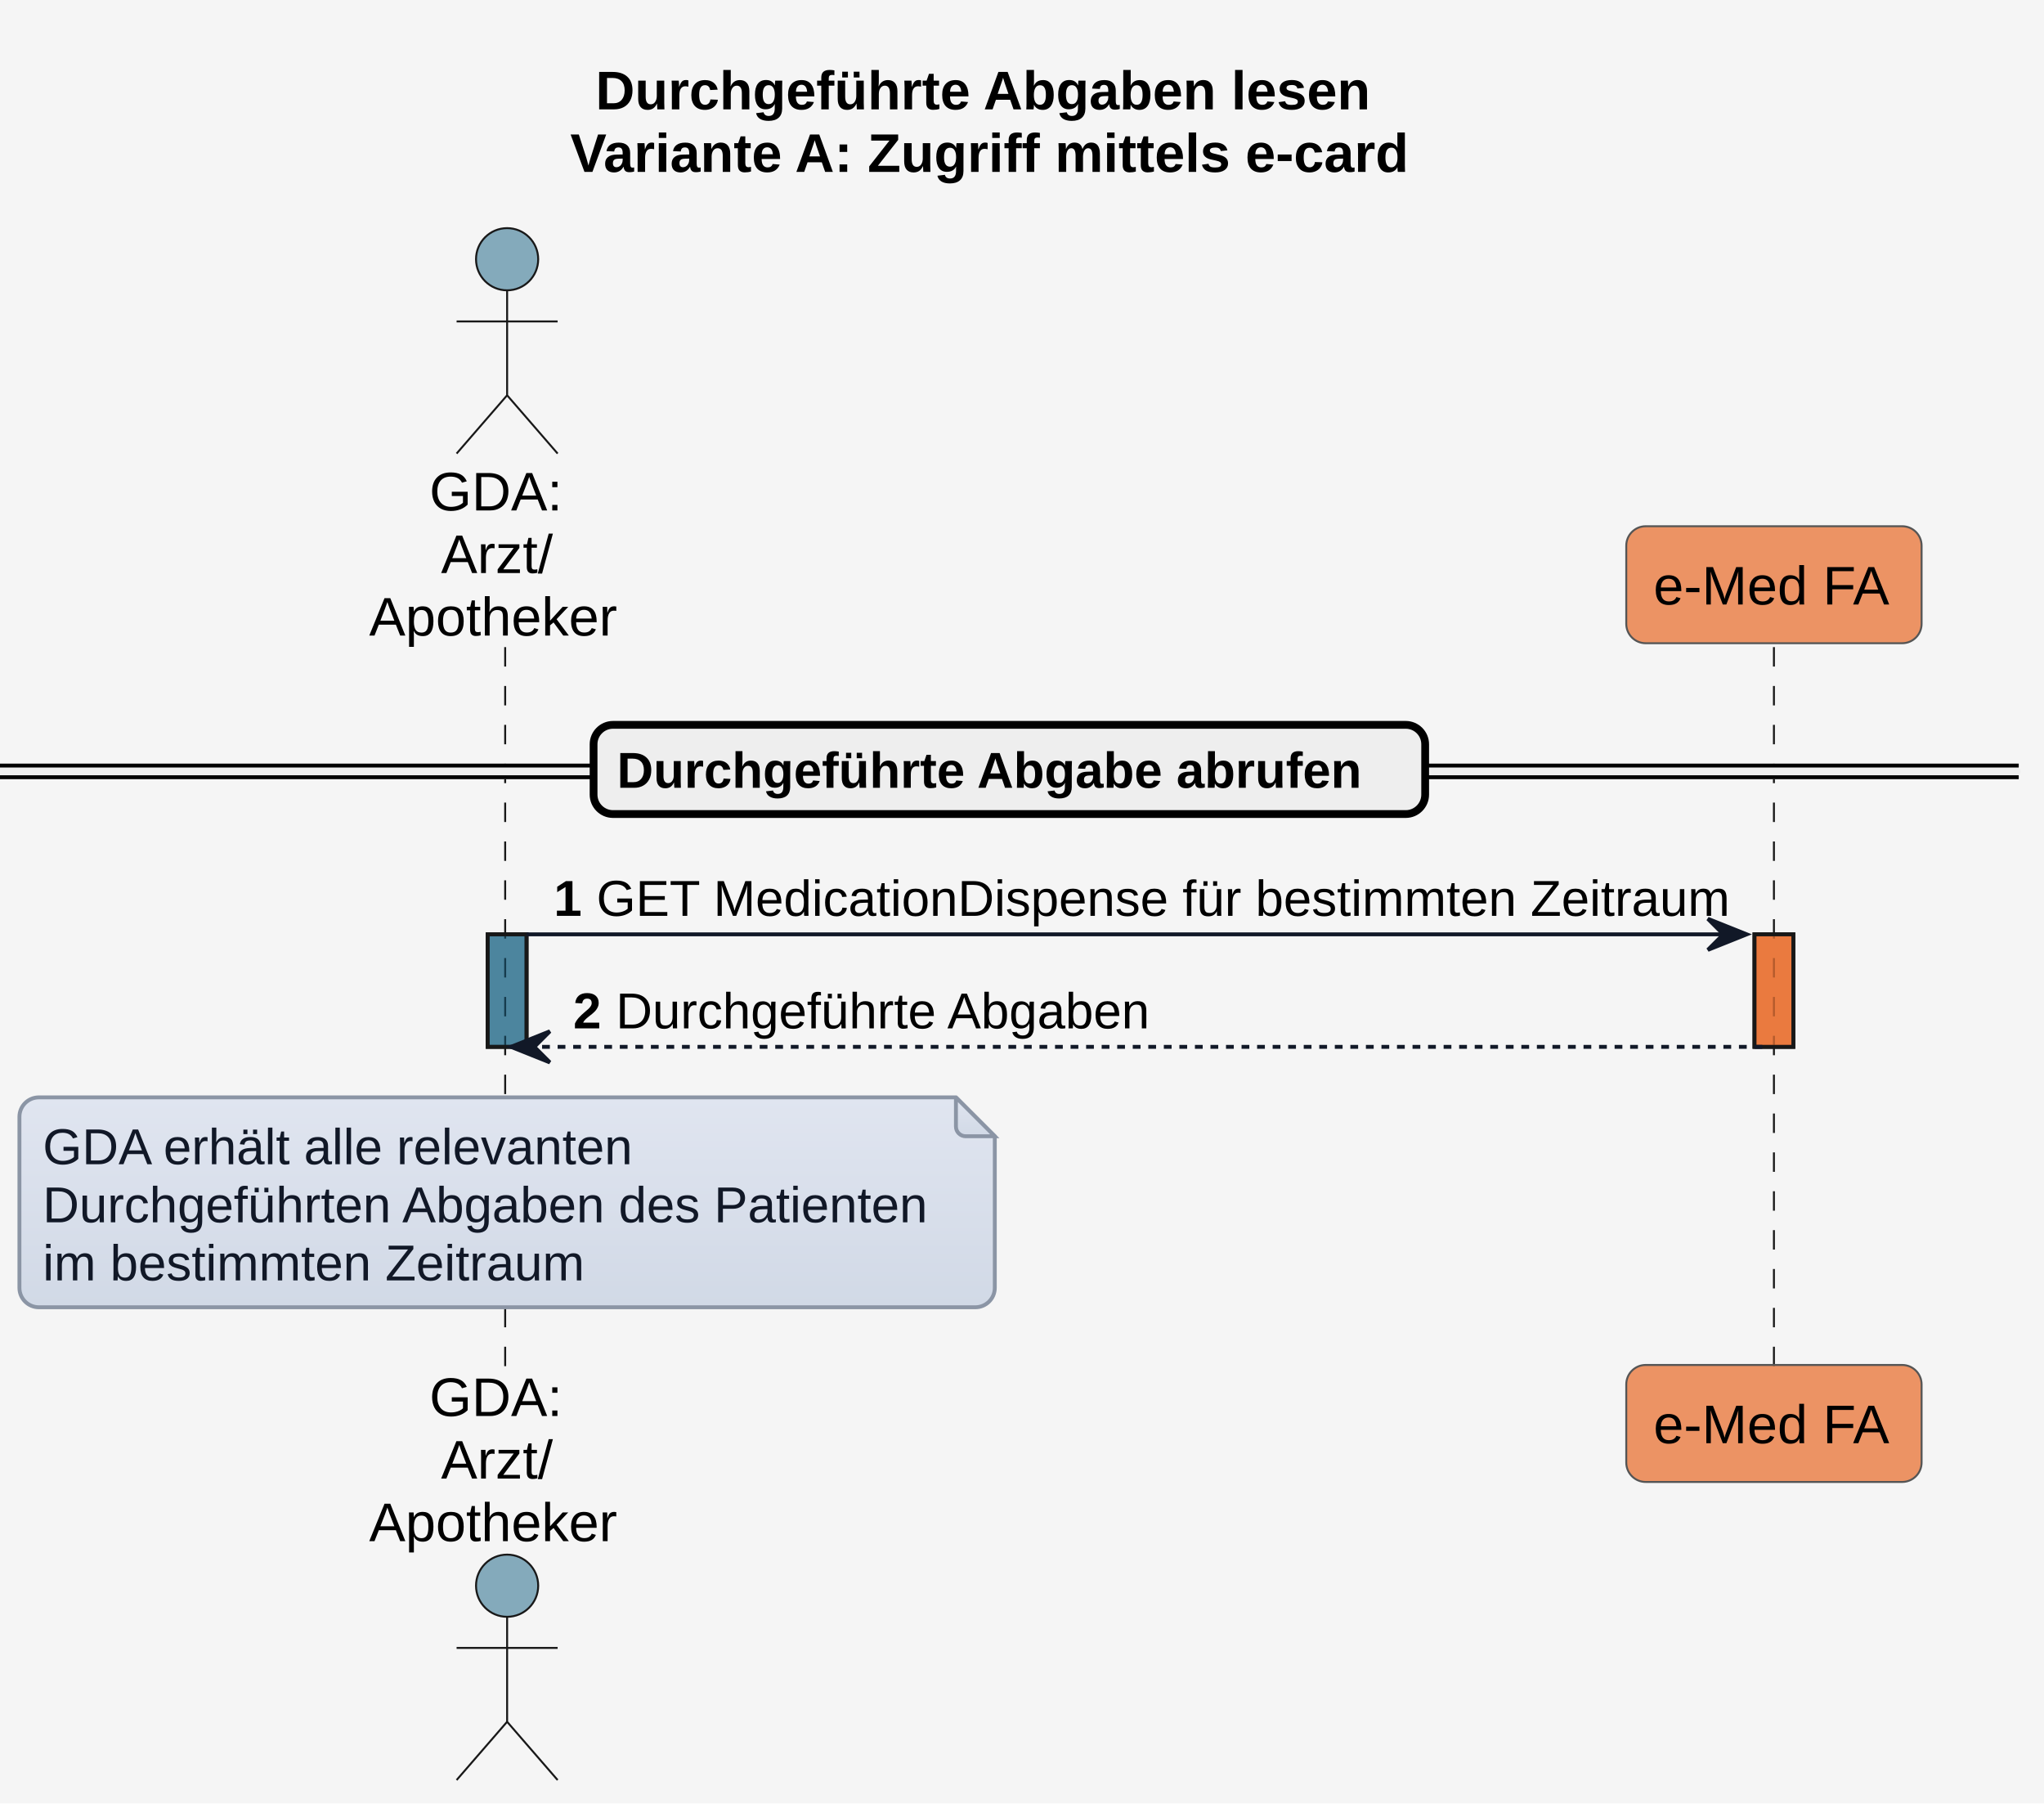
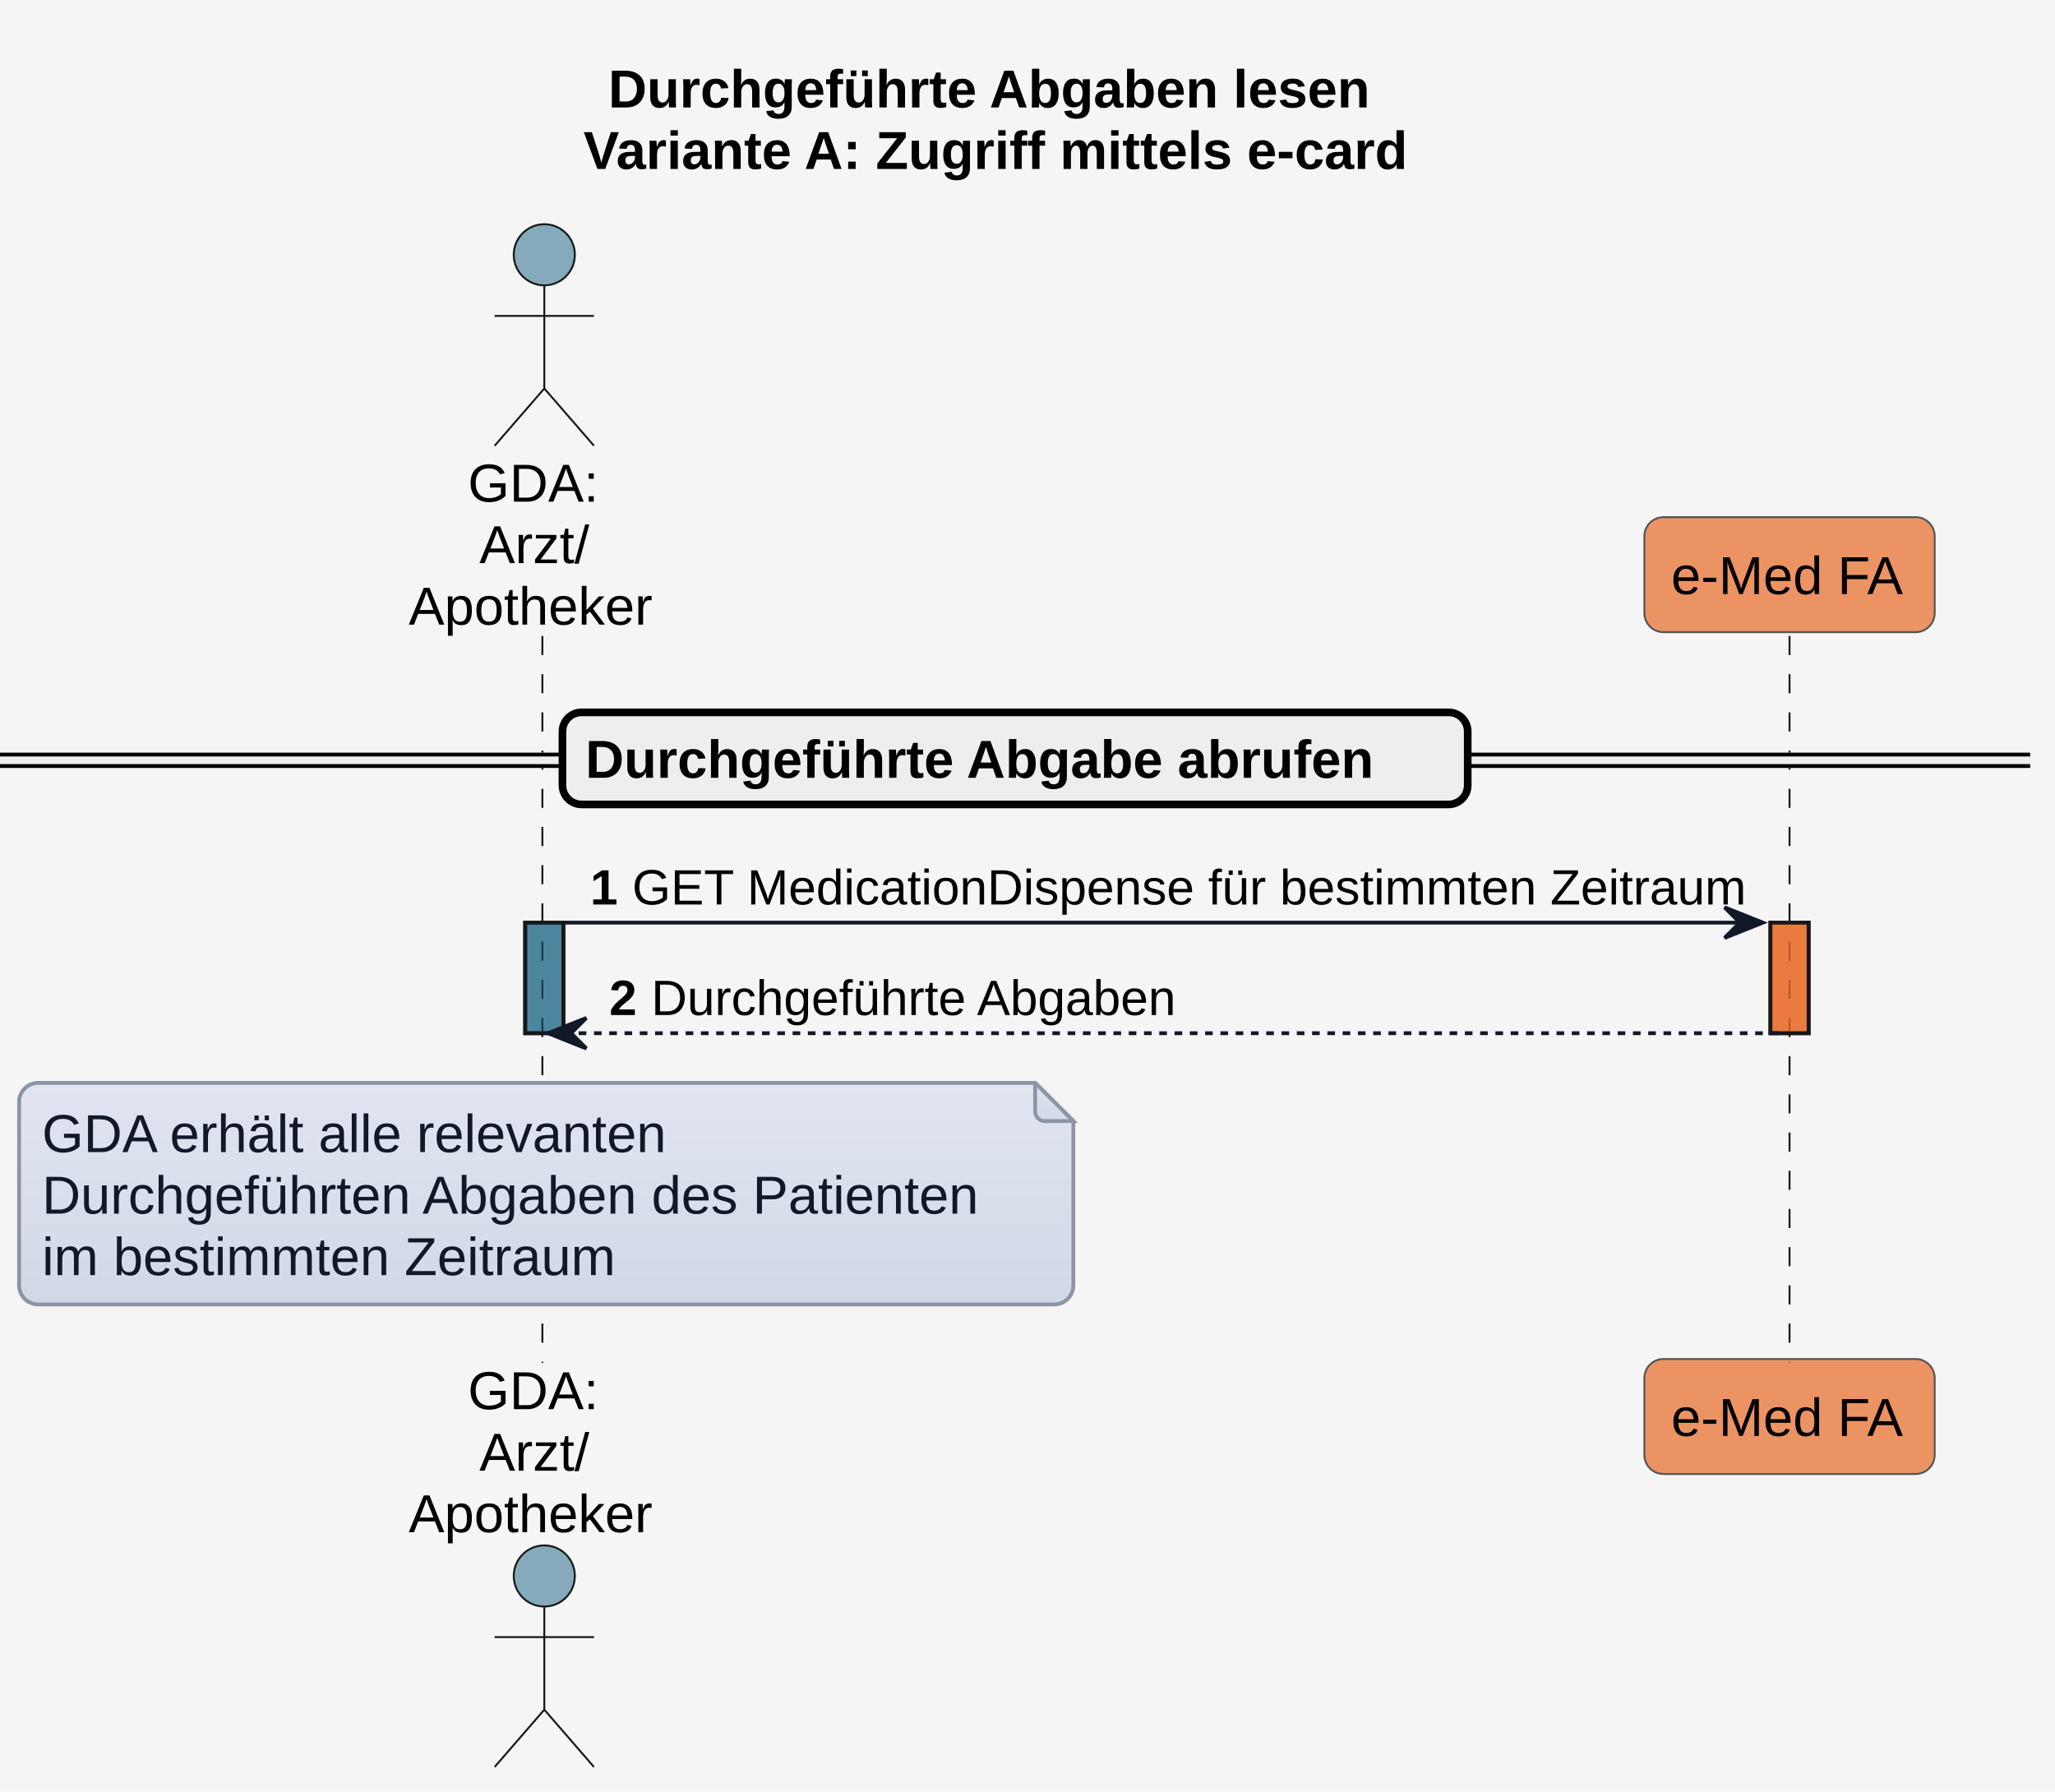
- <svg xmlns="http://www.w3.org/2000/svg" contentStyleType="text/css" height="464px" preserveAspectRatio="none" style="width:526px;height:464px;background:#F5F5F5;" version="1.1" viewBox="0 0 526 464" width="526px" zoomAndPan="magnify">
+ <svg xmlns="http://www.w3.org/2000/svg" contentStyleType="text/css" height="469px" preserveAspectRatio="none" style="width:538px;height:469px;background:#F5F5F5;" version="1.1" viewBox="0 0 538 469" width="538px" zoomAndPan="magnify">
  <defs>
-     <linearGradient id="g1hv815idsgdqa0" x1="50%" x2="50%" y1="0%" y2="100%">
+     <linearGradient id="g56lk425iew540" x1="50%" x2="50%" y1="0%" y2="100%">
      <stop offset="0%" stop-color="#E0E5F0" />
      <stop offset="100%" stop-color="#D1D9E6" />
    </linearGradient>
  </defs>
  <g>
-     <rect fill="#F5F5F5" height="464" style="stroke:none;stroke-width:1.0;" width="526" x="0" y="0" />
-     <text fill="#000000" font-family="Arial" font-size="14" font-weight="bold" lengthAdjust="spacing" textLength="212" x="153.25" y="28.132">Durchgeführte Abgaben lesen</text>
-     <text fill="#000000" font-family="Arial" font-size="14" font-weight="bold" lengthAdjust="spacing" textLength="225" x="146.75" y="44.23">Variante A: Zugriff mittels e-card</text>
-     <rect fill="#156082" fill-opacity="0.502" height="28.949" style="stroke:#181818;stroke-width:1.0;" width="10" x="125.5" y="240.391" />
-     <rect fill="#E97232" fill-opacity="0.741" height="28.949" style="stroke:#181818;stroke-width:1.0;" width="10" x="451.5" y="240.391" />
-     <line style="stroke:#181818;stroke-width:0.5;stroke-dasharray:5.0,5.0;" x1="130" x2="130" y1="166.493" y2="352.185" />
-     <line style="stroke:#181818;stroke-width:0.5;stroke-dasharray:5.0,5.0;" x1="456.5" x2="456.5" y1="166.493" y2="352.185" />
-     <text fill="#000000" font-family="Arial" font-size="14" lengthAdjust="spacing" textLength="34" x="110.5" y="131.329">GDA:</text>
-     <text fill="#000000" font-family="Arial" font-size="14" lengthAdjust="spacing" textLength="28" x="113.5" y="147.428">Arzt/</text>
-     <text fill="#000000" font-family="Arial" font-size="14" lengthAdjust="spacing" textLength="65" x="95" y="163.526">Apotheker</text>
-     <ellipse cx="130.5" cy="66.697" fill="#156082" fill-opacity="0.502" rx="8" ry="8" style="stroke:#181818;stroke-width:0.5;" />
-     <path d="M130.5,74.697 L130.5,101.697 M117.5,82.697 L143.5,82.697 M130.5,101.697 L117.5,116.697 M130.5,101.697 L143.5,116.697 " fill="none" style="stroke:#181818;stroke-width:0.5;" />
-     <text fill="#000000" font-family="Arial" font-size="14" lengthAdjust="spacing" textLength="34" x="110.5" y="364.317">GDA:</text>
-     <text fill="#000000" font-family="Arial" font-size="14" lengthAdjust="spacing" textLength="28" x="113.5" y="380.416">Arzt/</text>
-     <text fill="#000000" font-family="Arial" font-size="14" lengthAdjust="spacing" textLength="65" x="95" y="396.515">Apotheker</text>
-     <ellipse cx="130.5" cy="407.981" fill="#156082" fill-opacity="0.502" rx="8" ry="8" style="stroke:#181818;stroke-width:0.5;" />
-     <path d="M130.5,415.981 L130.5,442.981 M117.5,423.981 L143.5,423.981 M130.5,442.981 L117.5,457.981 M130.5,442.981 L143.5,457.981 " fill="none" style="stroke:#181818;stroke-width:0.5;" />
-     <rect fill="#E97232" fill-opacity="0.741" height="30.099" rx="5" ry="5" style="stroke:#555555;stroke-width:0.5;" width="76" x="418.5" y="135.394" />
-     <text fill="#000000" font-family="Arial" font-size="14" lengthAdjust="spacing" textLength="62" x="425.5" y="155.526">e-Med FA</text>
-     <rect fill="#E97232" fill-opacity="0.741" height="30.099" rx="5" ry="5" style="stroke:#555555;stroke-width:0.5;" width="76" x="418.5" y="351.185" />
-     <text fill="#000000" font-family="Arial" font-size="14" lengthAdjust="spacing" textLength="62" x="425.5" y="371.317">e-Med FA</text>
-     <rect fill="#156082" fill-opacity="0.502" height="28.949" style="stroke:#181818;stroke-width:1.0;" width="10" x="125.5" y="240.391" />
-     <rect fill="#E97232" fill-opacity="0.741" height="28.949" style="stroke:#181818;stroke-width:1.0;" width="10" x="451.5" y="240.391" />
-     <rect fill="#EEEEEE" height="3" rx="5" ry="5" style="stroke:#EEEEEE;stroke-width:1.0;" width="519.5" x="0" y="196.968" />
-     <line style="stroke:#000000;stroke-width:1.0;" x1="0" x2="519.5" y1="196.968" y2="196.968" />
-     <line style="stroke:#000000;stroke-width:1.0;" x1="0" x2="519.5" y1="199.968" y2="199.968" />
-     <rect fill="#EEEEEE" height="22.949" rx="5" ry="5" style="stroke:#000000;stroke-width:2.0;" width="214" x="152.75" y="186.493" />
-     <text fill="#000000" font-family="Arial" font-size="13" font-weight="bold" lengthAdjust="spacing" textLength="196" x="158.75" y="202.687">Durchgeführte Abgabe abrufen</text>
-     <polygon fill="#111827" points="439.5,236.391,449.5,240.391,439.5,244.391,443.5,240.391" style="stroke:#111827;stroke-width:1.0;" />
-     <line style="stroke:#111827;stroke-width:1.0;" x1="135.5" x2="445.5" y1="240.391" y2="240.391" />
-     <text fill="#000000" font-family="Arial" font-size="13" font-weight="bold" lengthAdjust="spacing" textLength="7" x="142.5" y="235.636">1</text>
-     <text fill="#000000" font-family="Arial" font-size="13" lengthAdjust="spacing" textLength="291" x="153.5" y="235.636">GET MedicationDispense für bestimmten Zeitraum</text>
-     <polygon fill="#111827" points="141.5,265.339,131.5,269.339,141.5,273.339,137.5,269.339" style="stroke:#111827;stroke-width:1.0;" />
-     <line style="stroke:#111827;stroke-width:1.0;stroke-dasharray:2.0,2.0;" x1="135.5" x2="455.5" y1="269.339" y2="269.339" />
-     <text fill="#000000" font-family="Arial" font-size="13" font-weight="bold" lengthAdjust="spacing" textLength="7" x="147.5" y="264.584">2</text>
-     <text fill="#000000" font-family="Arial" font-size="13" lengthAdjust="spacing" textLength="135" x="158.5" y="264.584">Durchgeführte Abgaben</text>
-     <path d="M5,287.339 L5,331.339 A5,5 0 0 0 10,336.339 L251,336.339 A5,5 0 0 0 256,331.339 L256,292.339 L246,282.339 L10,282.339 A5,5 0 0 0 5,287.339 " fill="url(#g1hv815idsgdqa0)" style="stroke:#8B95A5;stroke-width:1.0;" />
-     <path d="M246,282.339 L246,289.839 A2.5,2.5 0 0 0 248.5,292.339 L256,292.339 L246,282.339 " fill="url(#g1hv815idsgdqa0)" style="stroke:#8B95A5;stroke-width:1.0;" />
-     <text fill="#111827" font-family="Arial" font-size="13" lengthAdjust="spacing" textLength="150" x="11" y="299.533">GDA erhält alle relevanten</text>
-     <text fill="#111827" font-family="Arial" font-size="13" lengthAdjust="spacing" textLength="226" x="11" y="314.482">Durchgeführten Abgaben des Patienten</text>
-     <text fill="#111827" font-family="Arial" font-size="13" lengthAdjust="spacing" textLength="140" x="11" y="329.431">im bestimmten Zeitraum</text>
+     <rect fill="#F5F5F5" height="469" style="stroke:none;stroke-width:1.0;" width="538" x="0" y="0" />
+     <text fill="#000000" font-family="Arial" font-size="14" font-weight="bold" lengthAdjust="spacing" textLength="212" x="159.25" y="28.132">Durchgeführte Abgaben lesen</text>
+     <text fill="#000000" font-family="Arial" font-size="14" font-weight="bold" lengthAdjust="spacing" textLength="225" x="152.75" y="44.23">Variante A: Zugriff mittels e-card</text>
+     <rect fill="#156082" fill-opacity="0.502" height="28.949" style="stroke:#181818;stroke-width:1.0;" width="10" x="137.5" y="241.541" />
+     <rect fill="#E97232" fill-opacity="0.741" height="28.949" style="stroke:#181818;stroke-width:1.0;" width="10" x="463.5" y="241.541" />
+     <line style="stroke:#181818;stroke-width:0.5;stroke-dasharray:5.0,5.0;" x1="142" x2="142" y1="166.493" y2="356.785" />
+     <line style="stroke:#181818;stroke-width:0.5;stroke-dasharray:5.0,5.0;" x1="468.5" x2="468.5" y1="166.493" y2="356.785" />
+     <text fill="#000000" font-family="Arial" font-size="14" lengthAdjust="spacing" textLength="34" x="122.5" y="131.329">GDA:</text>
+     <text fill="#000000" font-family="Arial" font-size="14" lengthAdjust="spacing" textLength="28" x="125.5" y="147.428">Arzt/</text>
+     <text fill="#000000" font-family="Arial" font-size="14" lengthAdjust="spacing" textLength="65" x="107" y="163.526">Apotheker</text>
+     <ellipse cx="142.5" cy="66.697" fill="#156082" fill-opacity="0.502" rx="8" ry="8" style="stroke:#181818;stroke-width:0.5;" />
+     <path d="M142.5,74.697 L142.5,101.697 M129.5,82.697 L155.5,82.697 M142.5,101.697 L129.5,116.697 M142.5,101.697 L155.5,116.697 " fill="none" style="stroke:#181818;stroke-width:0.5;" />
+     <text fill="#000000" font-family="Arial" font-size="14" lengthAdjust="spacing" textLength="34" x="122.5" y="368.917">GDA:</text>
+     <text fill="#000000" font-family="Arial" font-size="14" lengthAdjust="spacing" textLength="28" x="125.5" y="385.016">Arzt/</text>
+     <text fill="#000000" font-family="Arial" font-size="14" lengthAdjust="spacing" textLength="65" x="107" y="401.114">Apotheker</text>
+     <ellipse cx="142.5" cy="412.581" fill="#156082" fill-opacity="0.502" rx="8" ry="8" style="stroke:#181818;stroke-width:0.5;" />
+     <path d="M142.5,420.581 L142.5,447.581 M129.5,428.581 L155.5,428.581 M142.5,447.581 L129.5,462.581 M142.5,447.581 L155.5,462.581 " fill="none" style="stroke:#181818;stroke-width:0.5;" />
+     <rect fill="#E97232" fill-opacity="0.741" height="30.099" rx="5" ry="5" style="stroke:#555555;stroke-width:0.5;" width="76" x="430.5" y="135.394" />
+     <text fill="#000000" font-family="Arial" font-size="14" lengthAdjust="spacing" textLength="62" x="437.5" y="155.526">e-Med FA</text>
+     <rect fill="#E97232" fill-opacity="0.741" height="30.099" rx="5" ry="5" style="stroke:#555555;stroke-width:0.5;" width="76" x="430.5" y="355.785" />
+     <text fill="#000000" font-family="Arial" font-size="14" lengthAdjust="spacing" textLength="62" x="437.5" y="375.917">e-Med FA</text>
+     <rect fill="#156082" fill-opacity="0.502" height="28.949" style="stroke:#181818;stroke-width:1.0;" width="10" x="137.5" y="241.541" />
+     <rect fill="#E97232" fill-opacity="0.741" height="28.949" style="stroke:#181818;stroke-width:1.0;" width="10" x="463.5" y="241.541" />
+     <rect fill="#EEEEEE" height="3" rx="5" ry="5" style="stroke:#EEEEEE;stroke-width:1.0;" width="531.5" x="0" y="197.542" />
+     <line style="stroke:#000000;stroke-width:1.0;" x1="0" x2="531.5" y1="197.542" y2="197.542" />
+     <line style="stroke:#000000;stroke-width:1.0;" x1="0" x2="531.5" y1="200.542" y2="200.542" />
+     <rect fill="#EEEEEE" height="24.099" rx="5" ry="5" style="stroke:#000000;stroke-width:2.0;" width="237" x="147.25" y="186.493" />
+     <text fill="#000000" font-family="Arial" font-size="14" font-weight="bold" lengthAdjust="spacing" textLength="219" x="153.25" y="203.625">Durchgeführte Abgabe abrufen</text>
+     <polygon fill="#111827" points="451.5,237.541,461.5,241.541,451.5,245.541,455.5,241.541" style="stroke:#111827;stroke-width:1.0;" />
+     <line style="stroke:#111827;stroke-width:1.0;" x1="147.5" x2="457.5" y1="241.541" y2="241.541" />
+     <text fill="#000000" font-family="Arial" font-size="13" font-weight="bold" lengthAdjust="spacing" textLength="7" x="154.5" y="236.786">1</text>
+     <text fill="#000000" font-family="Arial" font-size="13" lengthAdjust="spacing" textLength="291" x="165.5" y="236.786">GET MedicationDispense für bestimmten Zeitraum</text>
+     <polygon fill="#111827" points="153.5,266.489,143.5,270.489,153.5,274.489,149.5,270.489" style="stroke:#111827;stroke-width:1.0;" />
+     <line style="stroke:#111827;stroke-width:1.0;stroke-dasharray:2.0,2.0;" x1="147.5" x2="467.5" y1="270.489" y2="270.489" />
+     <text fill="#000000" font-family="Arial" font-size="13" font-weight="bold" lengthAdjust="spacing" textLength="7" x="159.5" y="265.734">2</text>
+     <text fill="#000000" font-family="Arial" font-size="13" lengthAdjust="spacing" textLength="135" x="170.5" y="265.734">Durchgeführte Abgaben</text>
+     <path d="M5,288.489 L5,336.489 A5,5 0 0 0 10,341.489 L276,341.489 A5,5 0 0 0 281,336.489 L281,293.489 L271,283.489 L10,283.489 A5,5 0 0 0 5,288.489 " fill="url(#g56lk425iew540)" style="stroke:#8B95A5;stroke-width:1.0;" />
+     <path d="M271,283.489 L271,290.989 A2.5,2.5 0 0 0 273.5,293.489 L281,293.489 L271,283.489 " fill="url(#g56lk425iew540)" style="stroke:#8B95A5;stroke-width:1.0;" />
+     <text fill="#111827" font-family="Arial" font-size="14" lengthAdjust="spacing" textLength="167" x="11" y="301.621">GDA erhält alle relevanten</text>
+     <text fill="#111827" font-family="Arial" font-size="14" lengthAdjust="spacing" textLength="251" x="11" y="317.72">Durchgeführten Abgaben des Patienten</text>
+     <text fill="#111827" font-family="Arial" font-size="14" lengthAdjust="spacing" textLength="149" x="11" y="333.818">im bestimmten Zeitraum</text>
  </g>
</svg>
